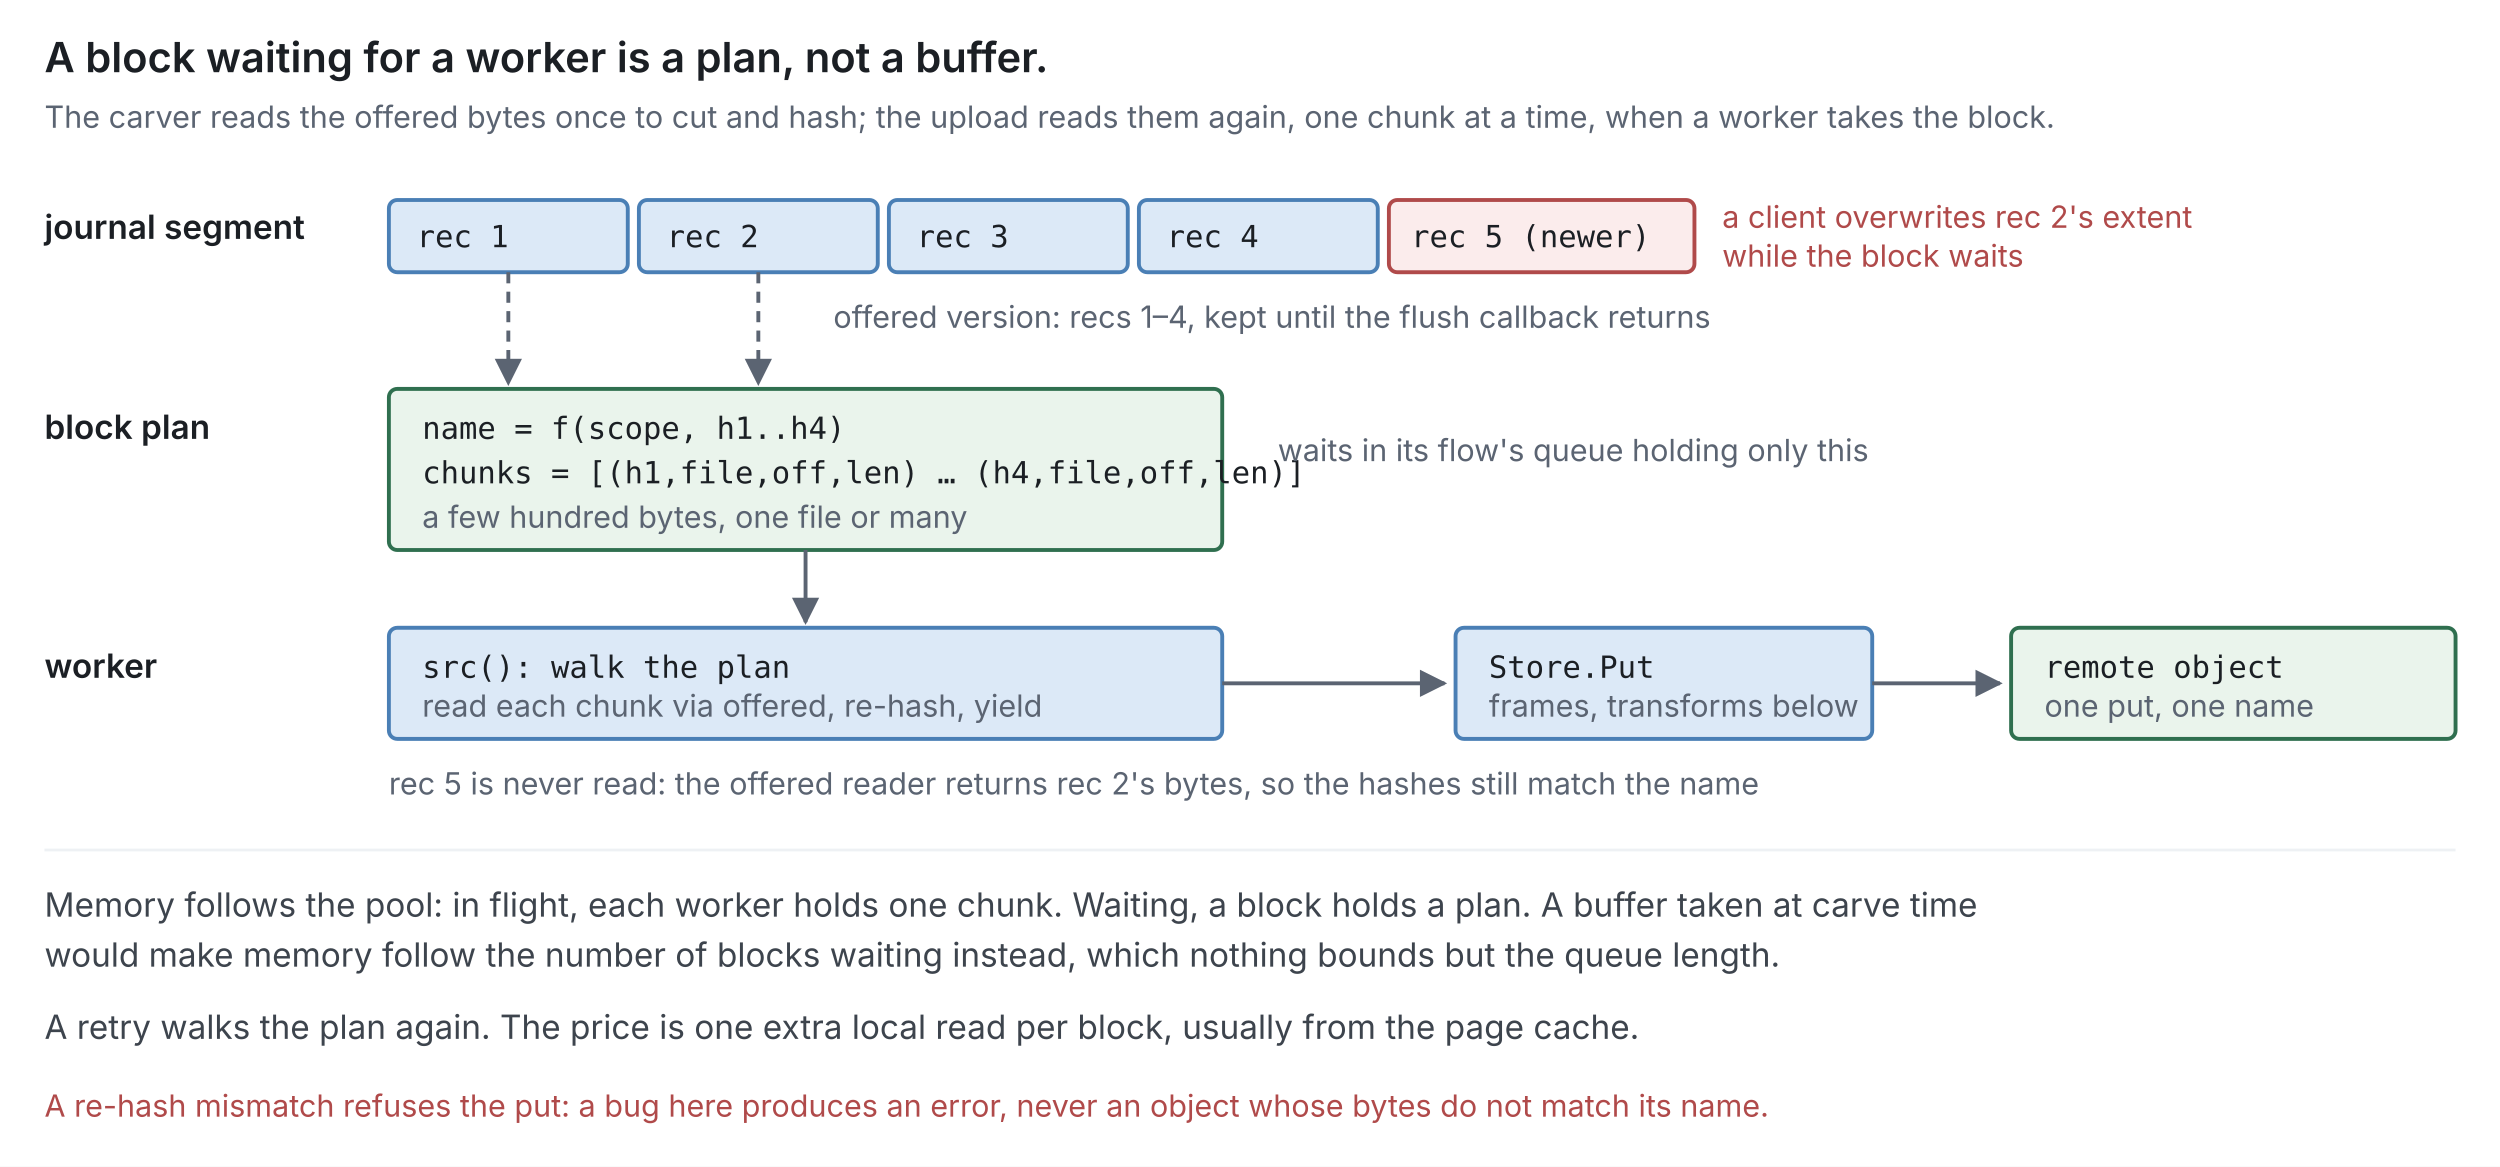
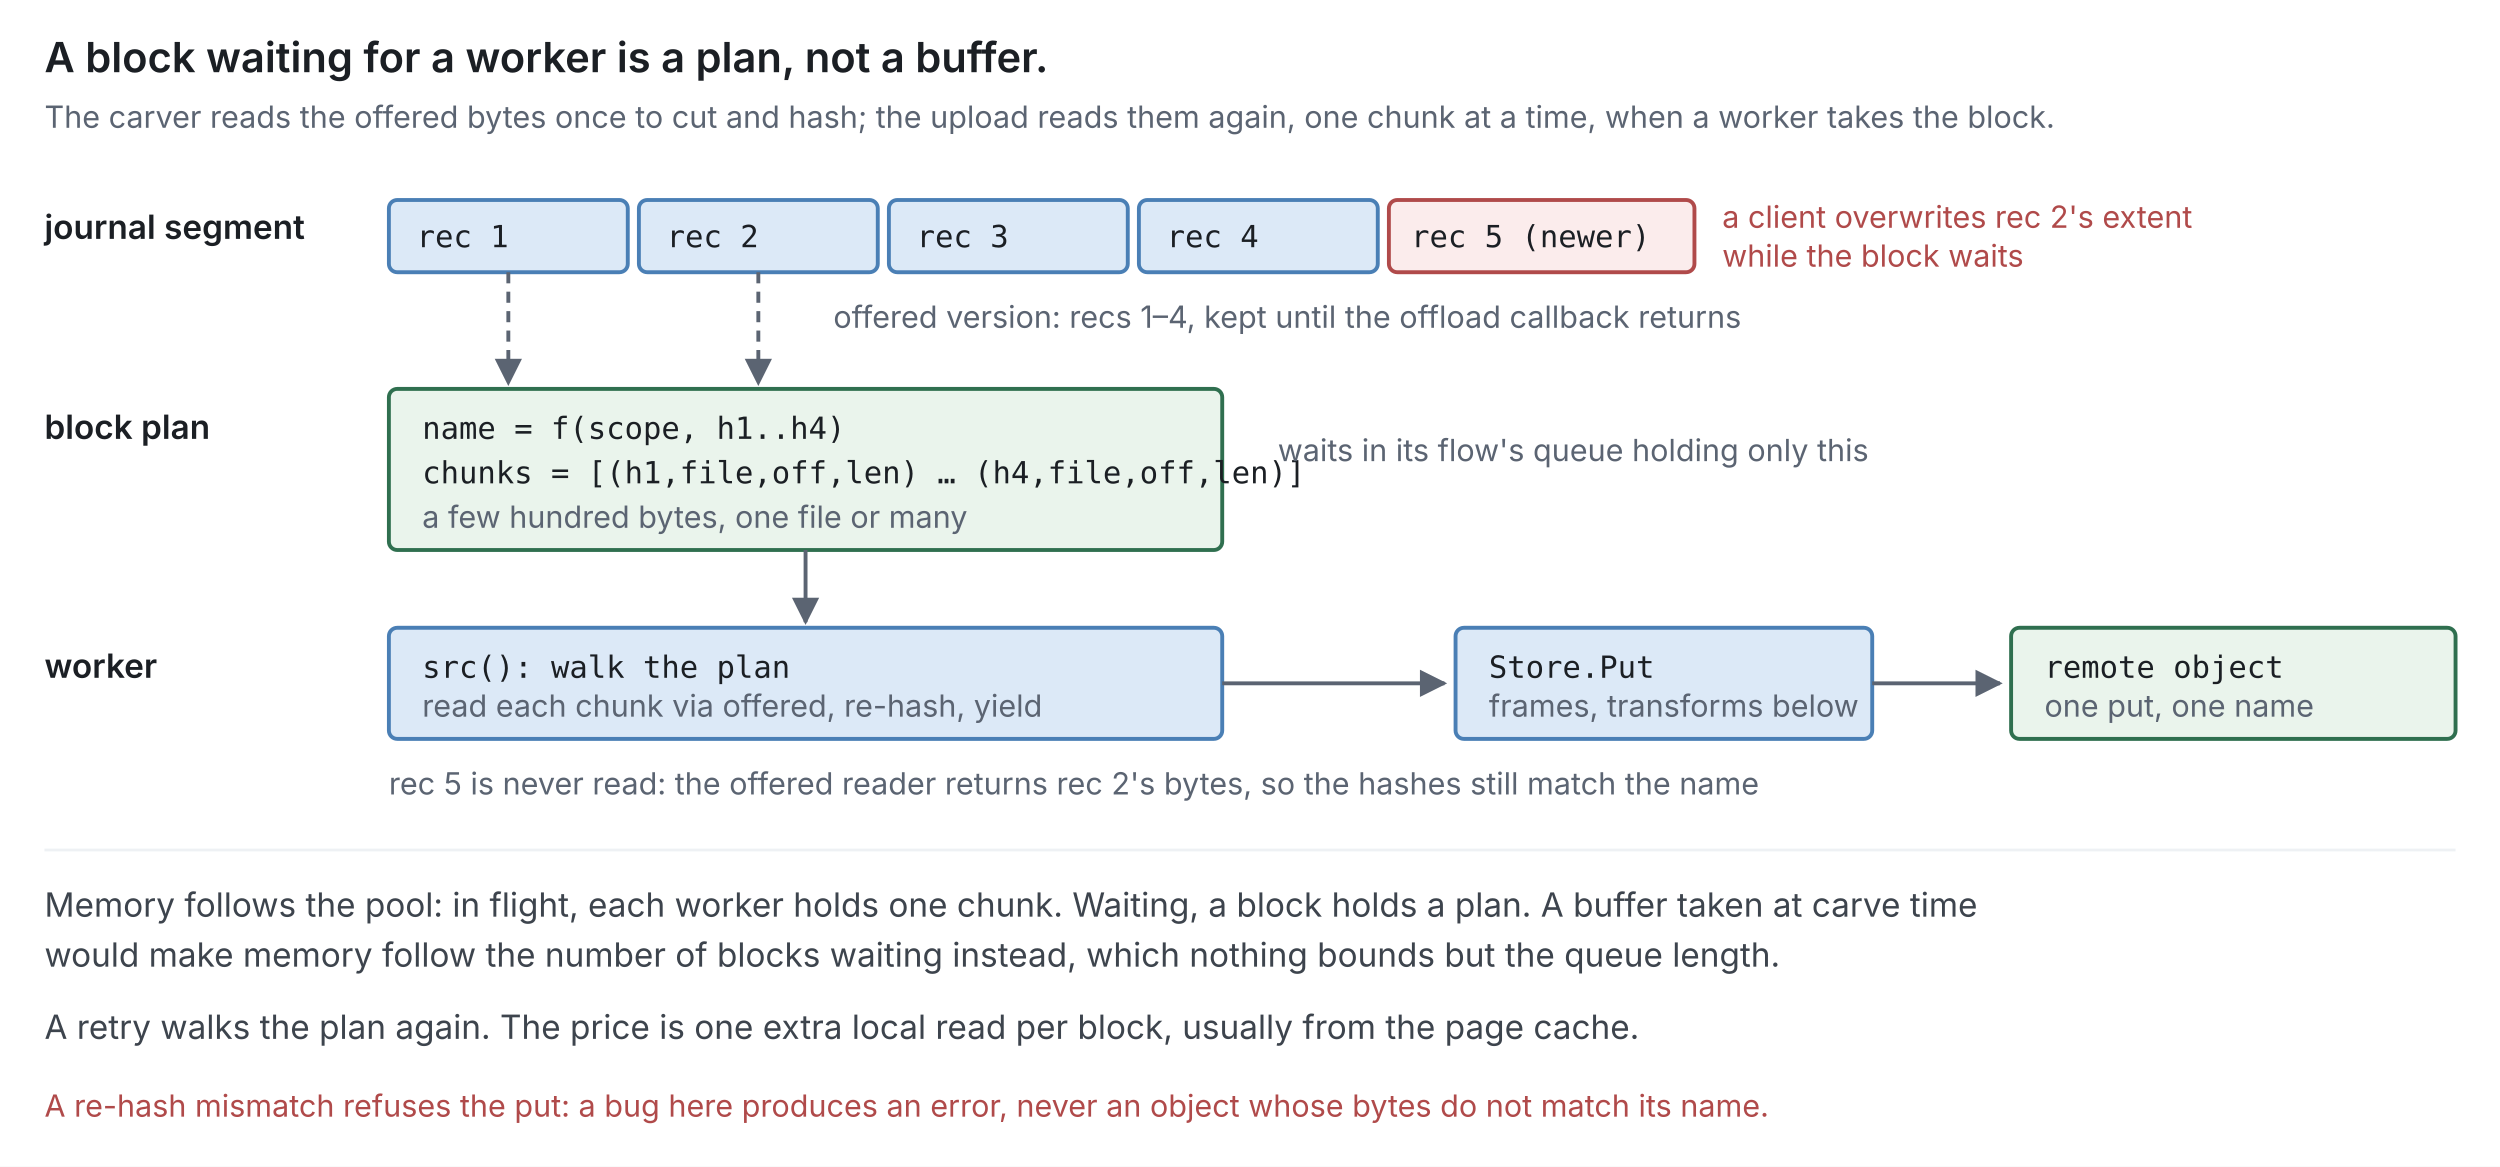
<svg xmlns="http://www.w3.org/2000/svg" viewBox="0 0 900 420" width="900" height="420" font-family="system-ui,-apple-system,Segoe UI,sans-serif">
  <defs>
    <style>
      .t  { font-size: 15px; font-weight: 600; fill: #1b1f24 }
      .rl { font-size: 12px; font-weight: 600; fill: #1b1f24 }
      .l  { font-size: 12px; fill: #3d444d }
      .s  { font-size: 11px; fill: #5b6472 }
      .m  { font-family: ui-monospace,SFMono-Regular,Menlo,monospace; font-size: 11px; fill: #1b1f24 }
      .why  { font-size: 11px; fill: #b04a4a }
      .ok   { font-size: 11px; font-weight: 600; fill: #2f6f4f }
      .bx { fill: #dce9f7; stroke: #4a7fb5; stroke-width: 1.4 }
      .bg { fill: #eaf4ec; stroke: #2f6f4f; stroke-width: 1.4 }
      .br { fill: #fbecec; stroke: #b04a4a; stroke-width: 1.4 }
      .bn { fill: #f4f6f8; stroke: #8b95a3; stroke-width: 1.2 }
    </style>
    <marker id="a3u" viewBox="0 0 10 10" refX="9" refY="5" markerWidth="7" markerHeight="7" orient="auto">
      <path d="M0,0 L10,5 L0,10 z" fill="#5b6472" />
    </marker>
    <marker id="a3ur" viewBox="0 0 10 10" refX="9" refY="5" markerWidth="7" markerHeight="7" orient="auto">
      <path d="M0,0 L10,5 L0,10 z" fill="#b04a4a" />
    </marker>
  </defs>
  <rect width="900" height="420" fill="#ffffff" />
  <text x="16" y="26" class="t">A block waiting for a worker is a plan, not a buffer.</text>
  <text x="16" y="46" class="s">The carver reads the offered bytes once to cut and hash; the upload reads them again, one chunk at a time, when a worker takes the block.</text>
  <text x="16" y="86" class="rl">journal segment</text>
  <rect x="140" y="72" width="86" height="26" rx="3" class="bx" />
  <text x="150" y="89" class="m">rec 1</text>
  <rect x="230" y="72" width="86" height="26" rx="3" class="bx" />
  <text x="240" y="89" class="m">rec 2</text>
  <rect x="320" y="72" width="86" height="26" rx="3" class="bx" />
  <text x="330" y="89" class="m">rec 3</text>
  <rect x="410" y="72" width="86" height="26" rx="3" class="bx" />
  <text x="420" y="89" class="m">rec 4</text>
  <rect x="500" y="72" width="110" height="26" rx="3" class="br" />
  <text x="508" y="89" class="m">rec 5 (newer)</text>
  <text x="620" y="82" class="why">a client overwrites rec 2's extent</text>
  <text x="620" y="96" class="why">while the block waits</text>
-   <text x="300" y="118" class="s">offered version: recs 1–4, kept until the flush callback returns</text>
+   <text x="300" y="118" class="s">offered version: recs 1–4, kept until the offload callback returns</text>
  <text x="16" y="158" class="rl">block plan</text>
  <rect x="140" y="140" width="300" height="58" rx="3" class="bg" />
  <text x="152" y="158" class="m">name  = f(scope, h1..h4)</text>
  <text x="152" y="174" class="m">chunks = [(h1,file,off,len) … (h4,file,off,len)]</text>
  <text x="152" y="190" class="s">a few hundred bytes, one file or many</text>
  <path d="M183,98 L183,138" fill="none" stroke="#5b6472" stroke-width="1.4" stroke-dasharray="4 3" marker-end="url(#a3u)" />
  <path d="M273,98 L273,138" fill="none" stroke="#5b6472" stroke-width="1.4" stroke-dasharray="4 3" marker-end="url(#a3u)" />
  <text x="460" y="166" class="s">waits in its flow's queue holding only this</text>
  <text x="16" y="244" class="rl">worker</text>
  <rect x="140" y="226" width="300" height="40" rx="3" class="bx" />
  <text x="152" y="244" class="m">src(): walk the plan</text>
  <text x="152" y="258" class="s">read each chunk via offered, re-hash, yield</text>
  <line x1="290" y1="198" x2="290" y2="224" stroke="#5b6472" stroke-width="1.4" marker-end="url(#a3u)" />
  <line x1="440" y1="246" x2="520" y2="246" stroke="#5b6472" stroke-width="1.4" marker-end="url(#a3u)" />
  <rect x="524" y="226" width="150" height="40" rx="3" class="bx" />
  <text x="536" y="244" class="m">Store.Put</text>
  <text x="536" y="258" class="s">frames, transforms below</text>
  <line x1="674" y1="246" x2="720" y2="246" stroke="#5b6472" stroke-width="1.4" marker-end="url(#a3u)" />
  <rect x="724" y="226" width="160" height="40" rx="3" class="bg" />
  <text x="736" y="244" class="m">remote object</text>
  <text x="736" y="258" class="s">one put, one name</text>
  <text x="140" y="286" class="s">rec 5 is never read: the offered reader returns rec 2's bytes, so the hashes still match the name</text>
  <line x1="16" y1="306" x2="884" y2="306" stroke="#eef1f4" />
  <text x="16" y="330" class="l">Memory follows the pool: in flight, each worker holds one chunk. Waiting, a block holds a plan. A buffer taken at carve time</text>
  <text x="16" y="348" class="l">would make memory follow the number of blocks waiting instead, which nothing bounds but the queue length.</text>
  <text x="16" y="374" class="l">A retry walks the plan again. The price is one extra local read per block, usually from the page cache.</text>
  <text x="16" y="402" class="why">A re-hash mismatch refuses the put: a bug here produces an error, never an object whose bytes do not match its name.</text>
</svg>
